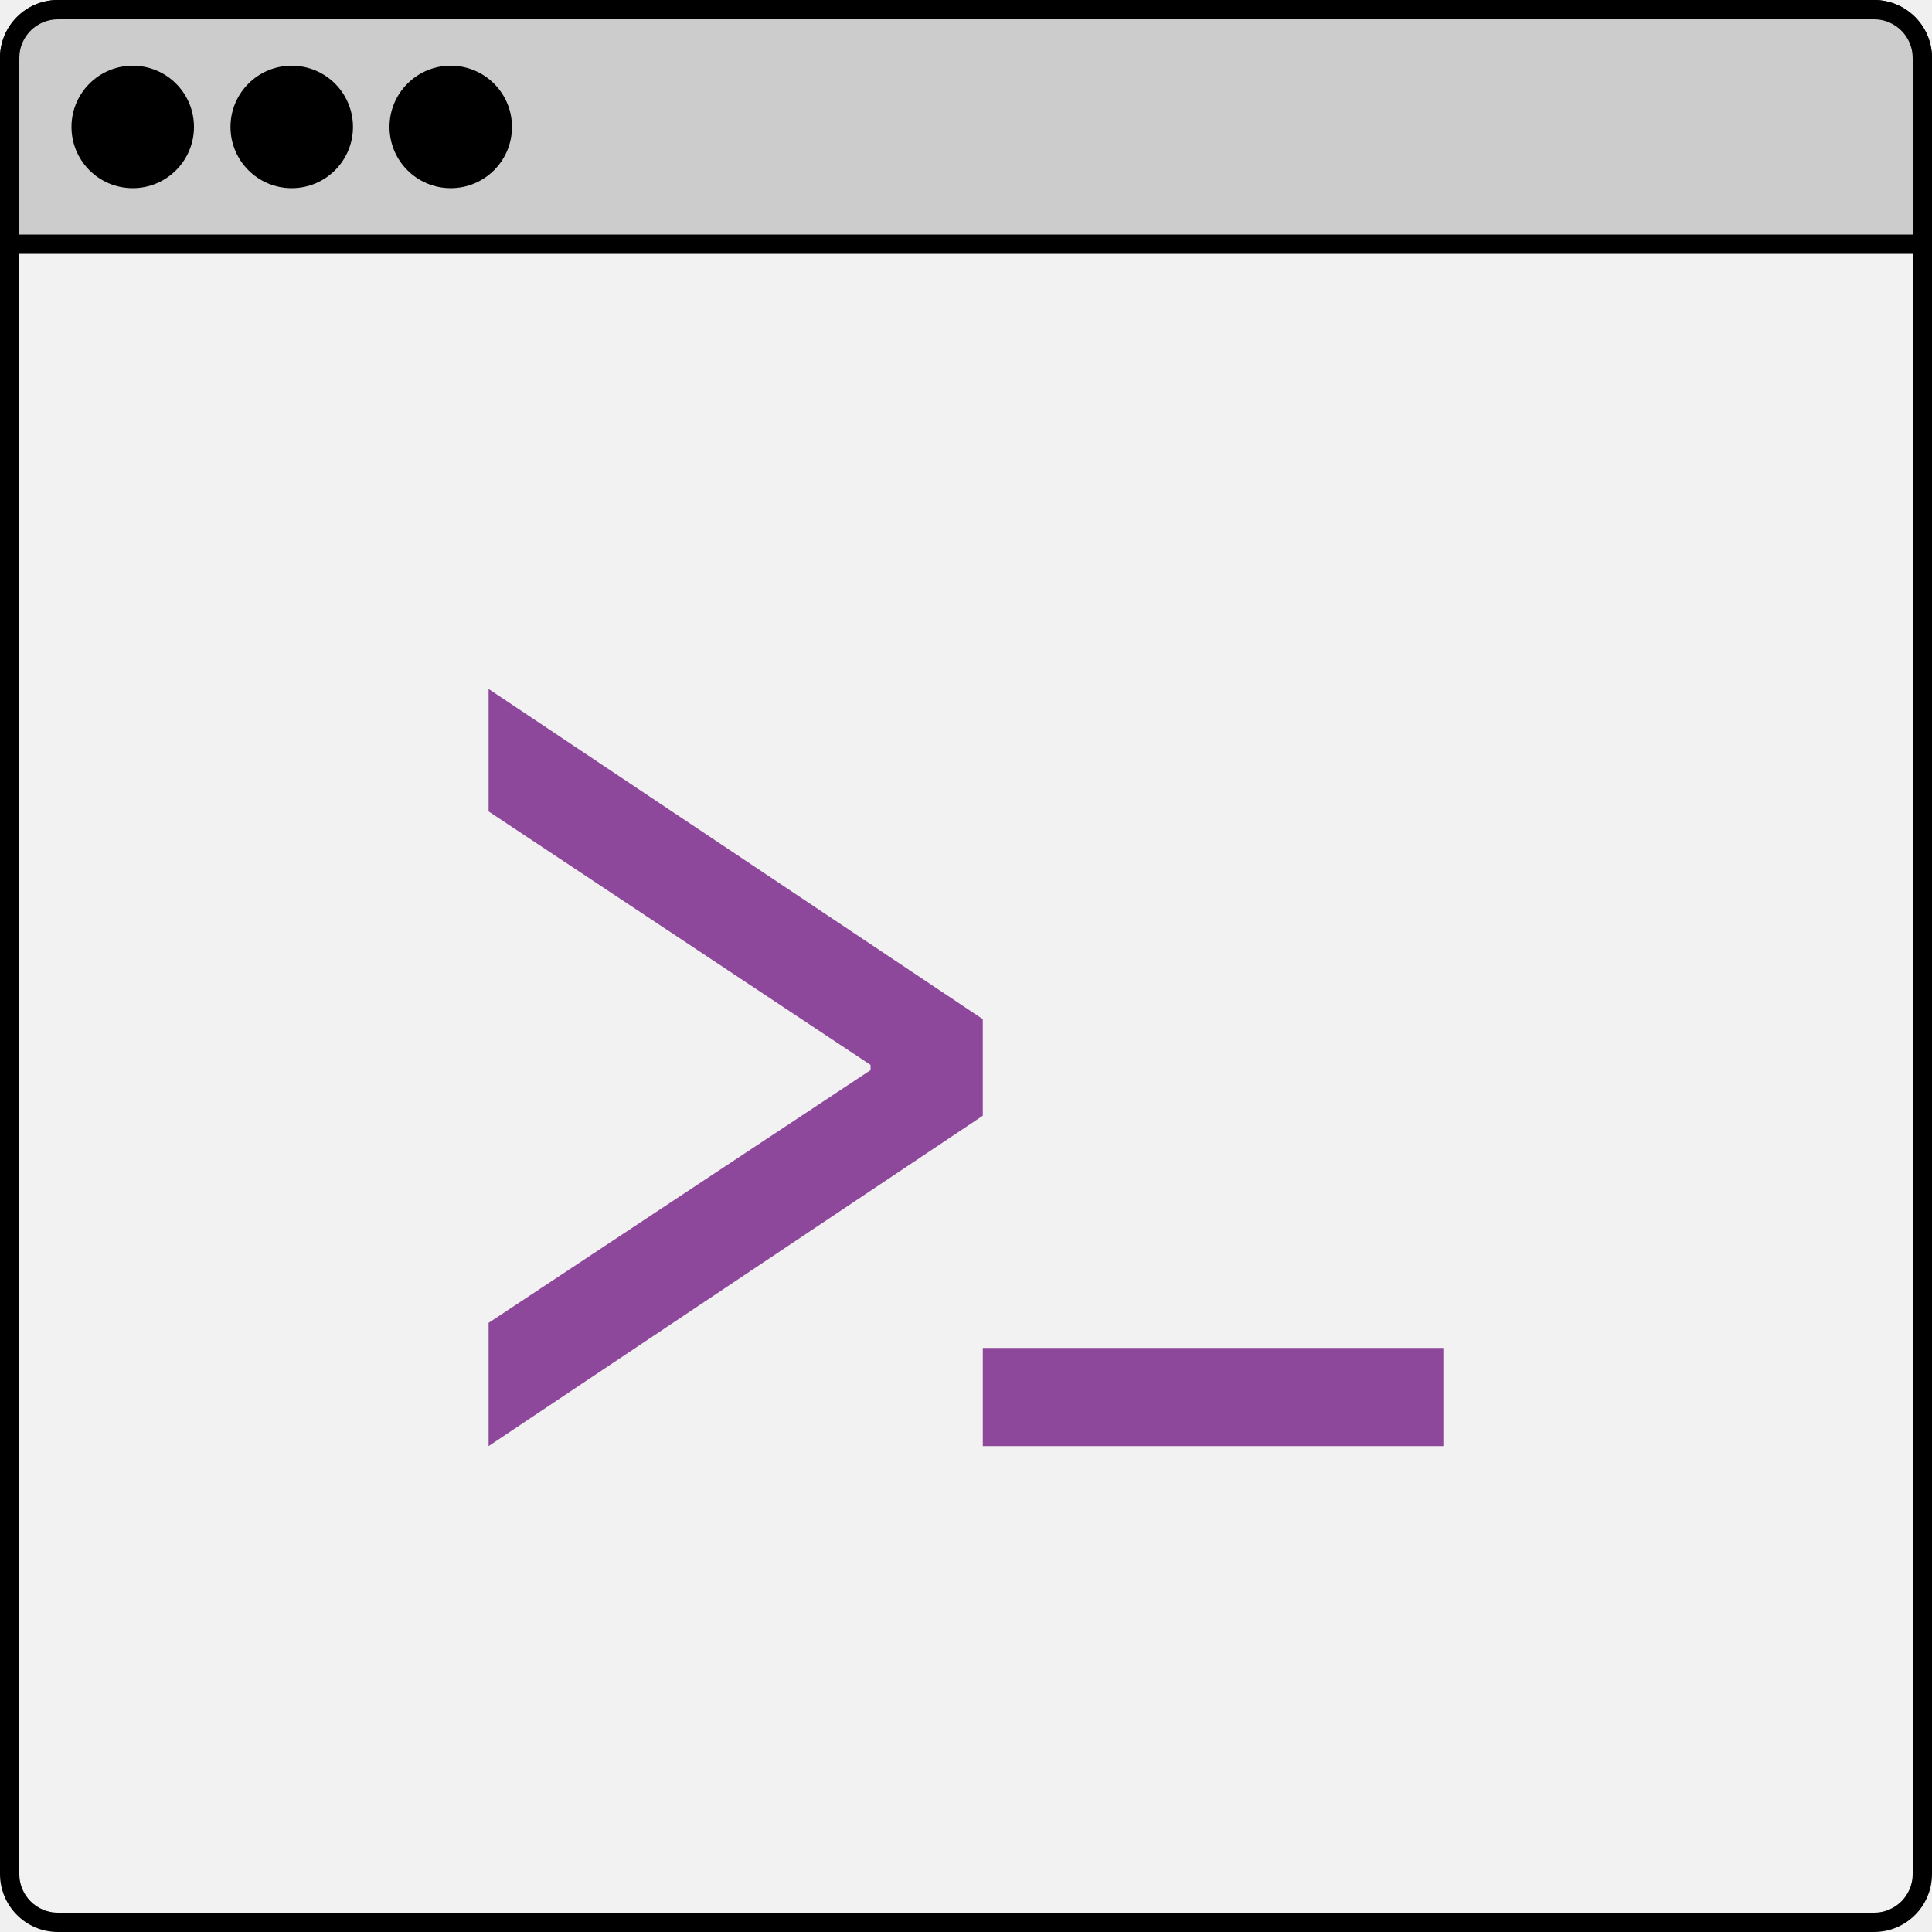
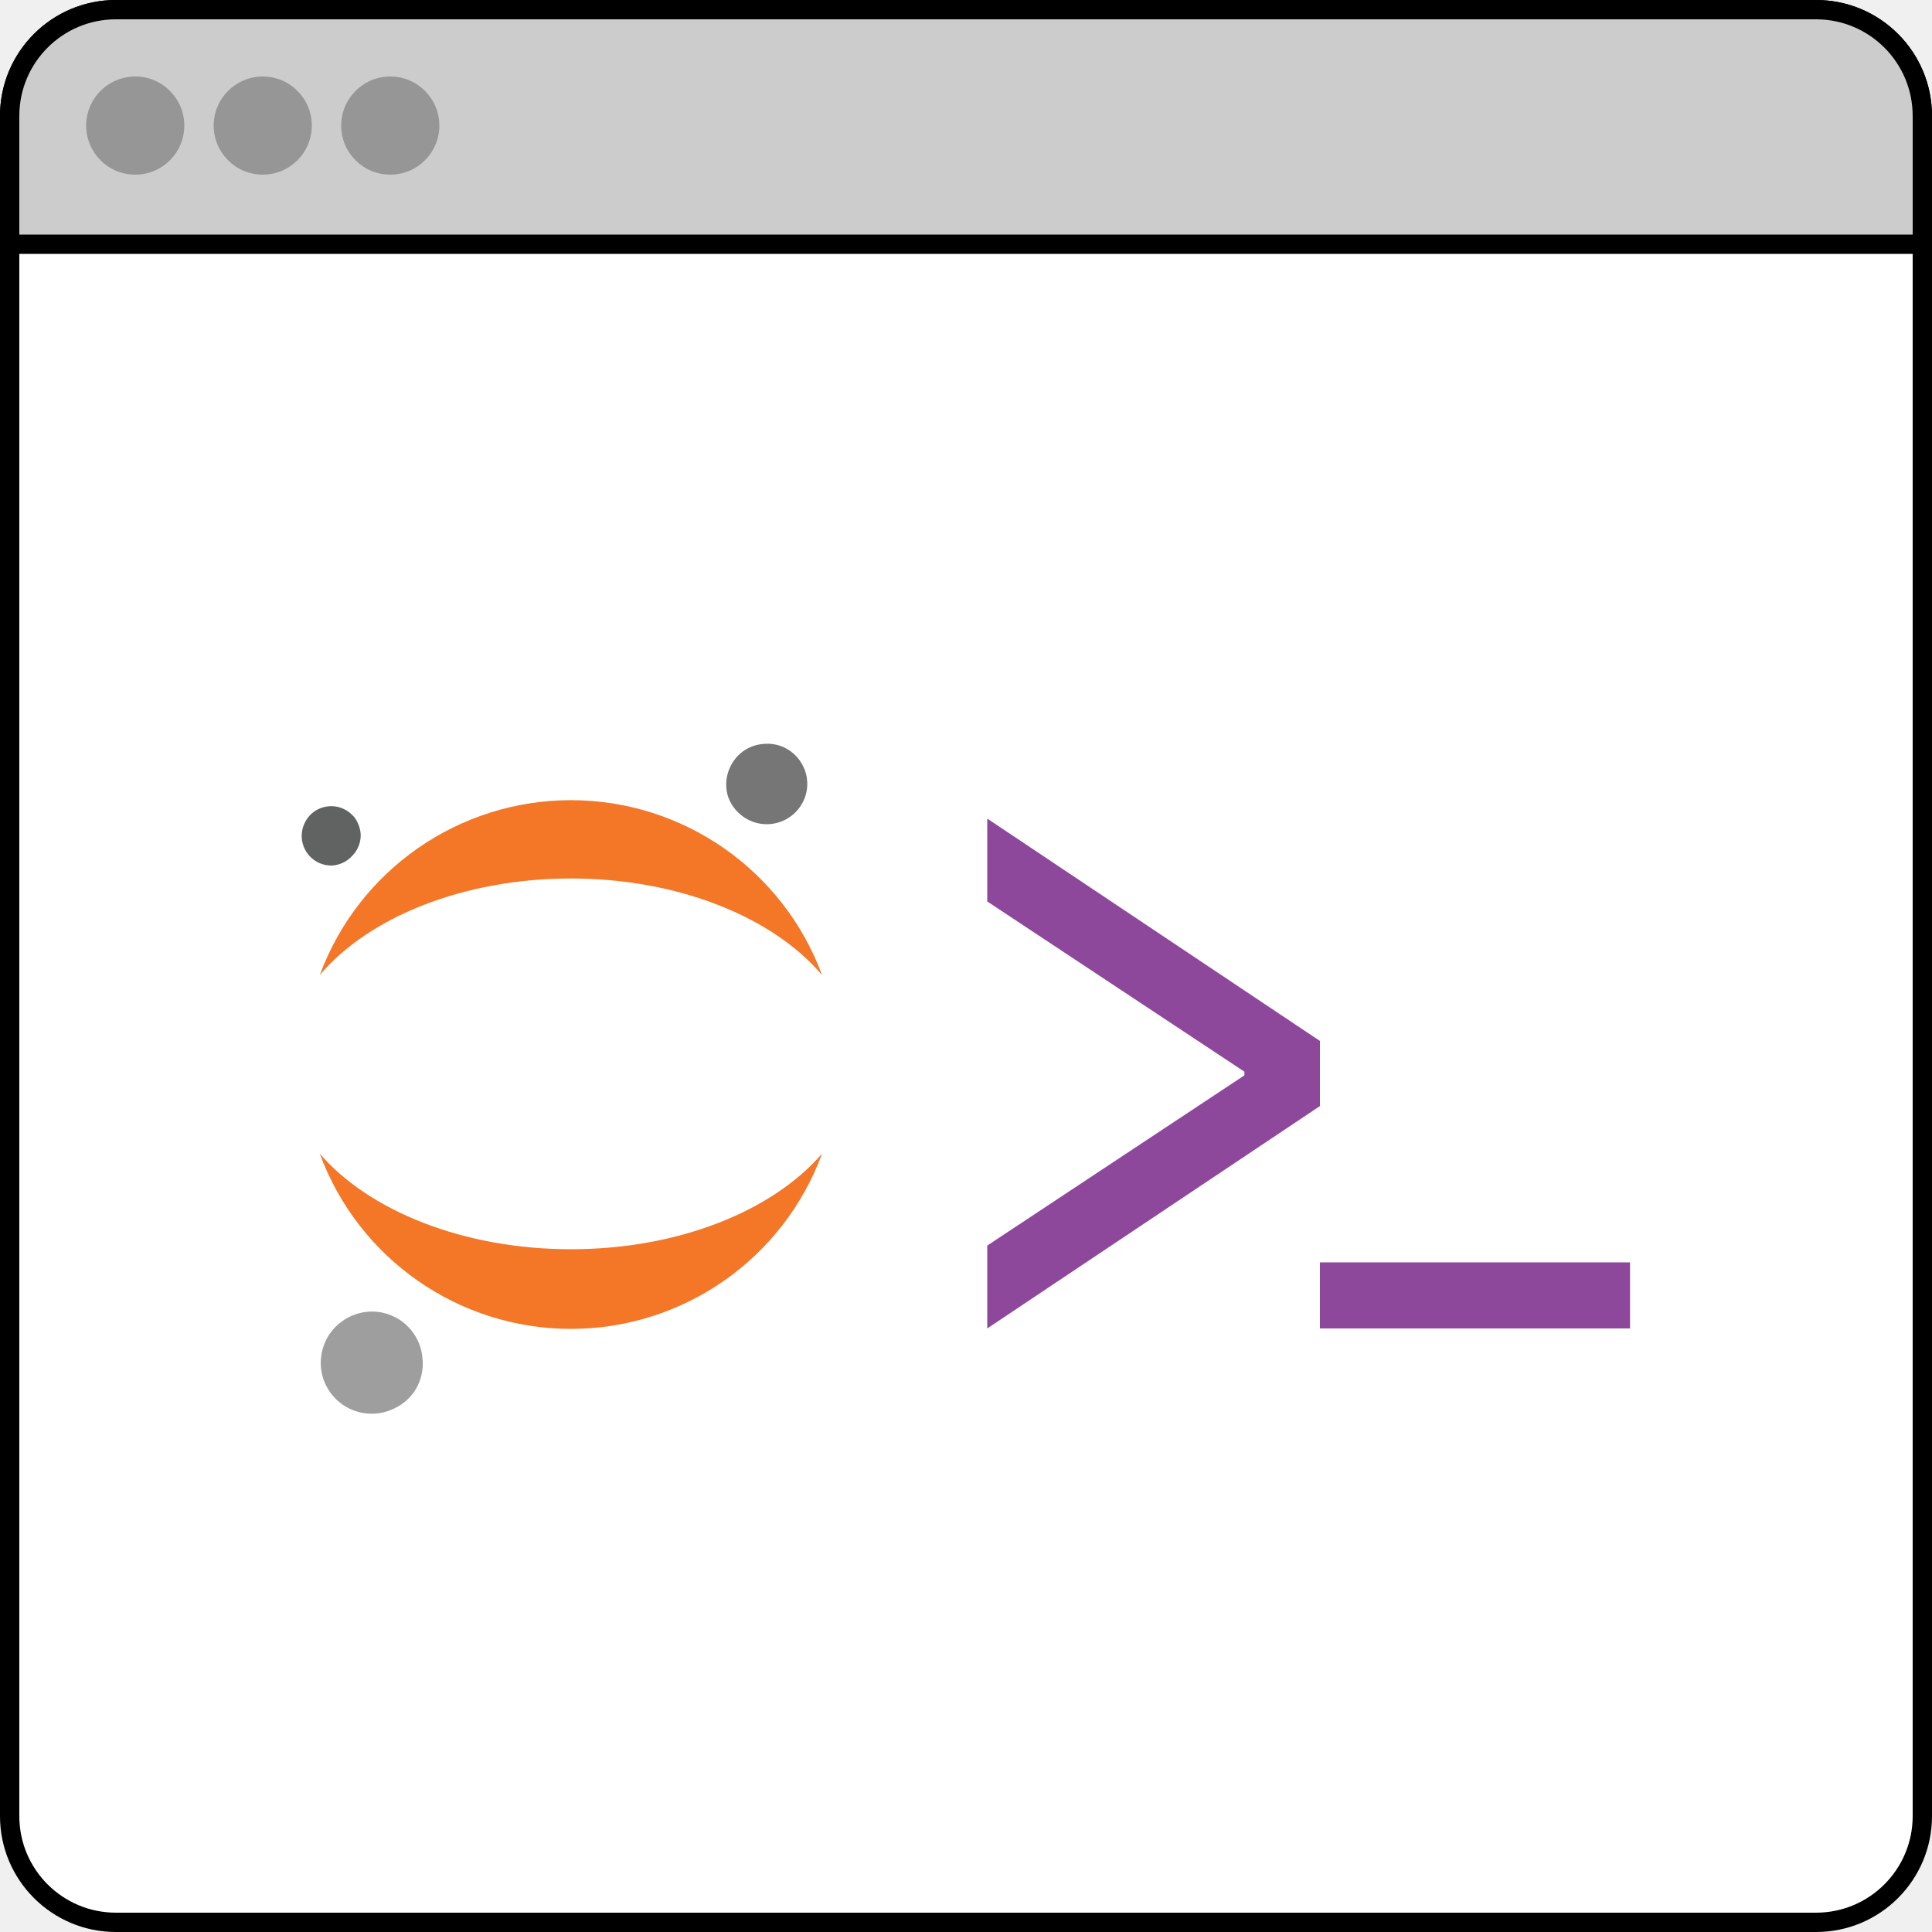
<svg xmlns="http://www.w3.org/2000/svg" viewBox="0 0 100 100">
  <g id="Layer_2" data-name="Layer 2">
    <g id="environment-standard">
-       <rect x="0.5" y="0.5" width="99" height="99" rx="2.5" fill="#f2f2f2" />
-       <path d="M97,1a2,2,0,0,1,2,2V97a2,2,0,0,1-2,2H3a2,2,0,0,1-2-2V3A2,2,0,0,1,3,1H97m0-1H3A3,3,0,0,0,0,3V97a3,3,0,0,0,3,3H97a3,3,0,0,0,3-3V3a3,3,0,0,0-3-3Z" />
-       <rect x="50.87" y="69.77" width="23.84" height="5.08" fill="#8e489b" />
-       <path d="M25.29,68.47,45.06,55.39v-.27L25.29,42V35.66L50.87,52.75v5L25.29,74.85Z" fill="#8e489b" />
-       <path d="M.5,12.64V3A2.5,2.5,0,0,1,3,.5H97A2.5,2.5,0,0,1,99.5,3v9.64Z" fill="#ccc" />
-       <path d="M97,1a2,2,0,0,1,2,2v9.14H1V3A2,2,0,0,1,3,1H97m0-1H3A3,3,0,0,0,0,3V13.14H100V3a3,3,0,0,0-3-3Z" />
-       <circle cx="6.87" cy="6.57" r="3.17" />
-       <circle cx="15.1" cy="6.57" r="3.17" />
-       <circle cx="23.33" cy="6.57" r="3.17" />
+       <rect x="0.5" y="0.5" width="99" height="99" rx="5.5" fill="#fff" />
+       <path d="M94,1a5,5,0,0,1,5,5V94a5,5,0,0,1-5,5H6a5,5,0,0,1-5-5V6A5,5,0,0,1,6,1H94m0-1H6A6,6,0,0,0,0,6V94a6,6,0,0,0,6,6H94a6,6,0,0,0,6-6V6a6,6,0,0,0-6-6Z" />
+       <path d="M.5,12.64V6A5.51,5.51,0,0,1,6,.5H94A5.51,5.51,0,0,1,99.5,6v6.64Z" fill="#ccc" />
+       <path d="M94,1a5,5,0,0,1,5,5v6.14H1V6A5,5,0,0,1,6,1H94m0-1H6A6,6,0,0,0,0,6v7.14H100V6a6,6,0,0,0-6-6Z" />
+       <circle cx="7" cy="6.5" r="2.54" fill="#969696" />
+       <circle cx="13.6" cy="6.5" r="2.54" fill="#969696" />
+       <circle cx="20.2" cy="6.5" r="2.54" fill="#969696" />
+       <rect x="68.32" y="65.34" width="16.05" height="3.42" fill="#8e489b" />
+       <path d="M51.1,64.47l13.31-8.81v-.19L51.1,46.66V42.37L68.32,53.88v3.37L51.1,68.76Z" fill="#8e489b" />
+       <g id="Canvas">
+         <g id="Group">
+           <g id="Group-2" data-name="Group">
+             <g id="g">
+               <g id="path">
+                 <g id="path16_fill" data-name="path16 fill">
+                   <path id="path7_fill" data-name="path7 fill" d="M41.78,40.43a2.06,2.06,0,0,1-.28,1.19,2.1,2.1,0,0,1-3.22.5,2.07,2.07,0,0,1-.63-1,2.12,2.12,0,0,1,.06-1.22,2.15,2.15,0,0,1,.73-1,2.11,2.11,0,0,1,1.16-.4,2,2,0,0,1,.8.11,2,2,0,0,1,.7.42,2.07,2.07,0,0,1,.48.65,1.92,1.92,0,0,1,.2.78Z" fill="#767677" />
+                 </g>
+               </g>
+               <g id="path-2" data-name="path">
+                 <g id="path17_fill" data-name="path17 fill">
+                   <path id="path8_fill" data-name="path8 fill" d="M29.55,64.66c-5.57,0-10.47-2-13-4.95a13.85,13.85,0,0,0,26,0C40,62.67,35.14,64.66,29.55,64.66Z" fill="#f37726" />
+                 </g>
+               </g>
+               <g id="path-3" data-name="path">
+                 <g id="path18_fill" data-name="path18 fill">
+                   <path id="path9_fill" data-name="path9 fill" d="M29.55,45.47c5.56,0,10.46,2,13,5a13.86,13.86,0,0,0-26,0C19.08,47.47,24,45.47,29.55,45.47Z" fill="#f37726" />
+                 </g>
+               </g>
+               <g id="path-4" data-name="path">
+                 <g id="path19_fill" data-name="path19 fill">
+                   <path id="path10_fill" data-name="path10 fill" d="M21.88,70.41a2.65,2.65,0,0,1-.36,1.5,2.59,2.59,0,0,1-1.13,1,2.64,2.64,0,0,1-3.71-1.73,2.61,2.61,0,0,1,.08-1.54,2.55,2.55,0,0,1,.92-1.23,2.61,2.61,0,0,1,1.45-.52,2.51,2.51,0,0,1,1,.15,2.63,2.63,0,0,1,.88.52,2.74,2.74,0,0,1,.61.82,2.58,2.58,0,0,1,.25,1Z" fill="#9e9e9e" />
+                 </g>
+               </g>
+               <g id="path-5" data-name="path">
+                 <g id="path20_fill" data-name="path20 fill">
+                   <path id="path11_fill" data-name="path11 fill" d="M17.19,44.8A1.53,1.53,0,0,1,15.64,43a1.59,1.59,0,0,1,.39-.79,1.53,1.53,0,0,1,1.64-.39,1.63,1.63,0,0,1,.71.53,1.69,1.69,0,0,1,.29.84,1.52,1.52,0,0,1-.42,1.09A1.55,1.55,0,0,1,17.19,44.8Z" fill="#616262" />
+                 </g>
+               </g>
+             </g>
+           </g>
+         </g>
+       </g>
    </g>
  </g>
</svg>
